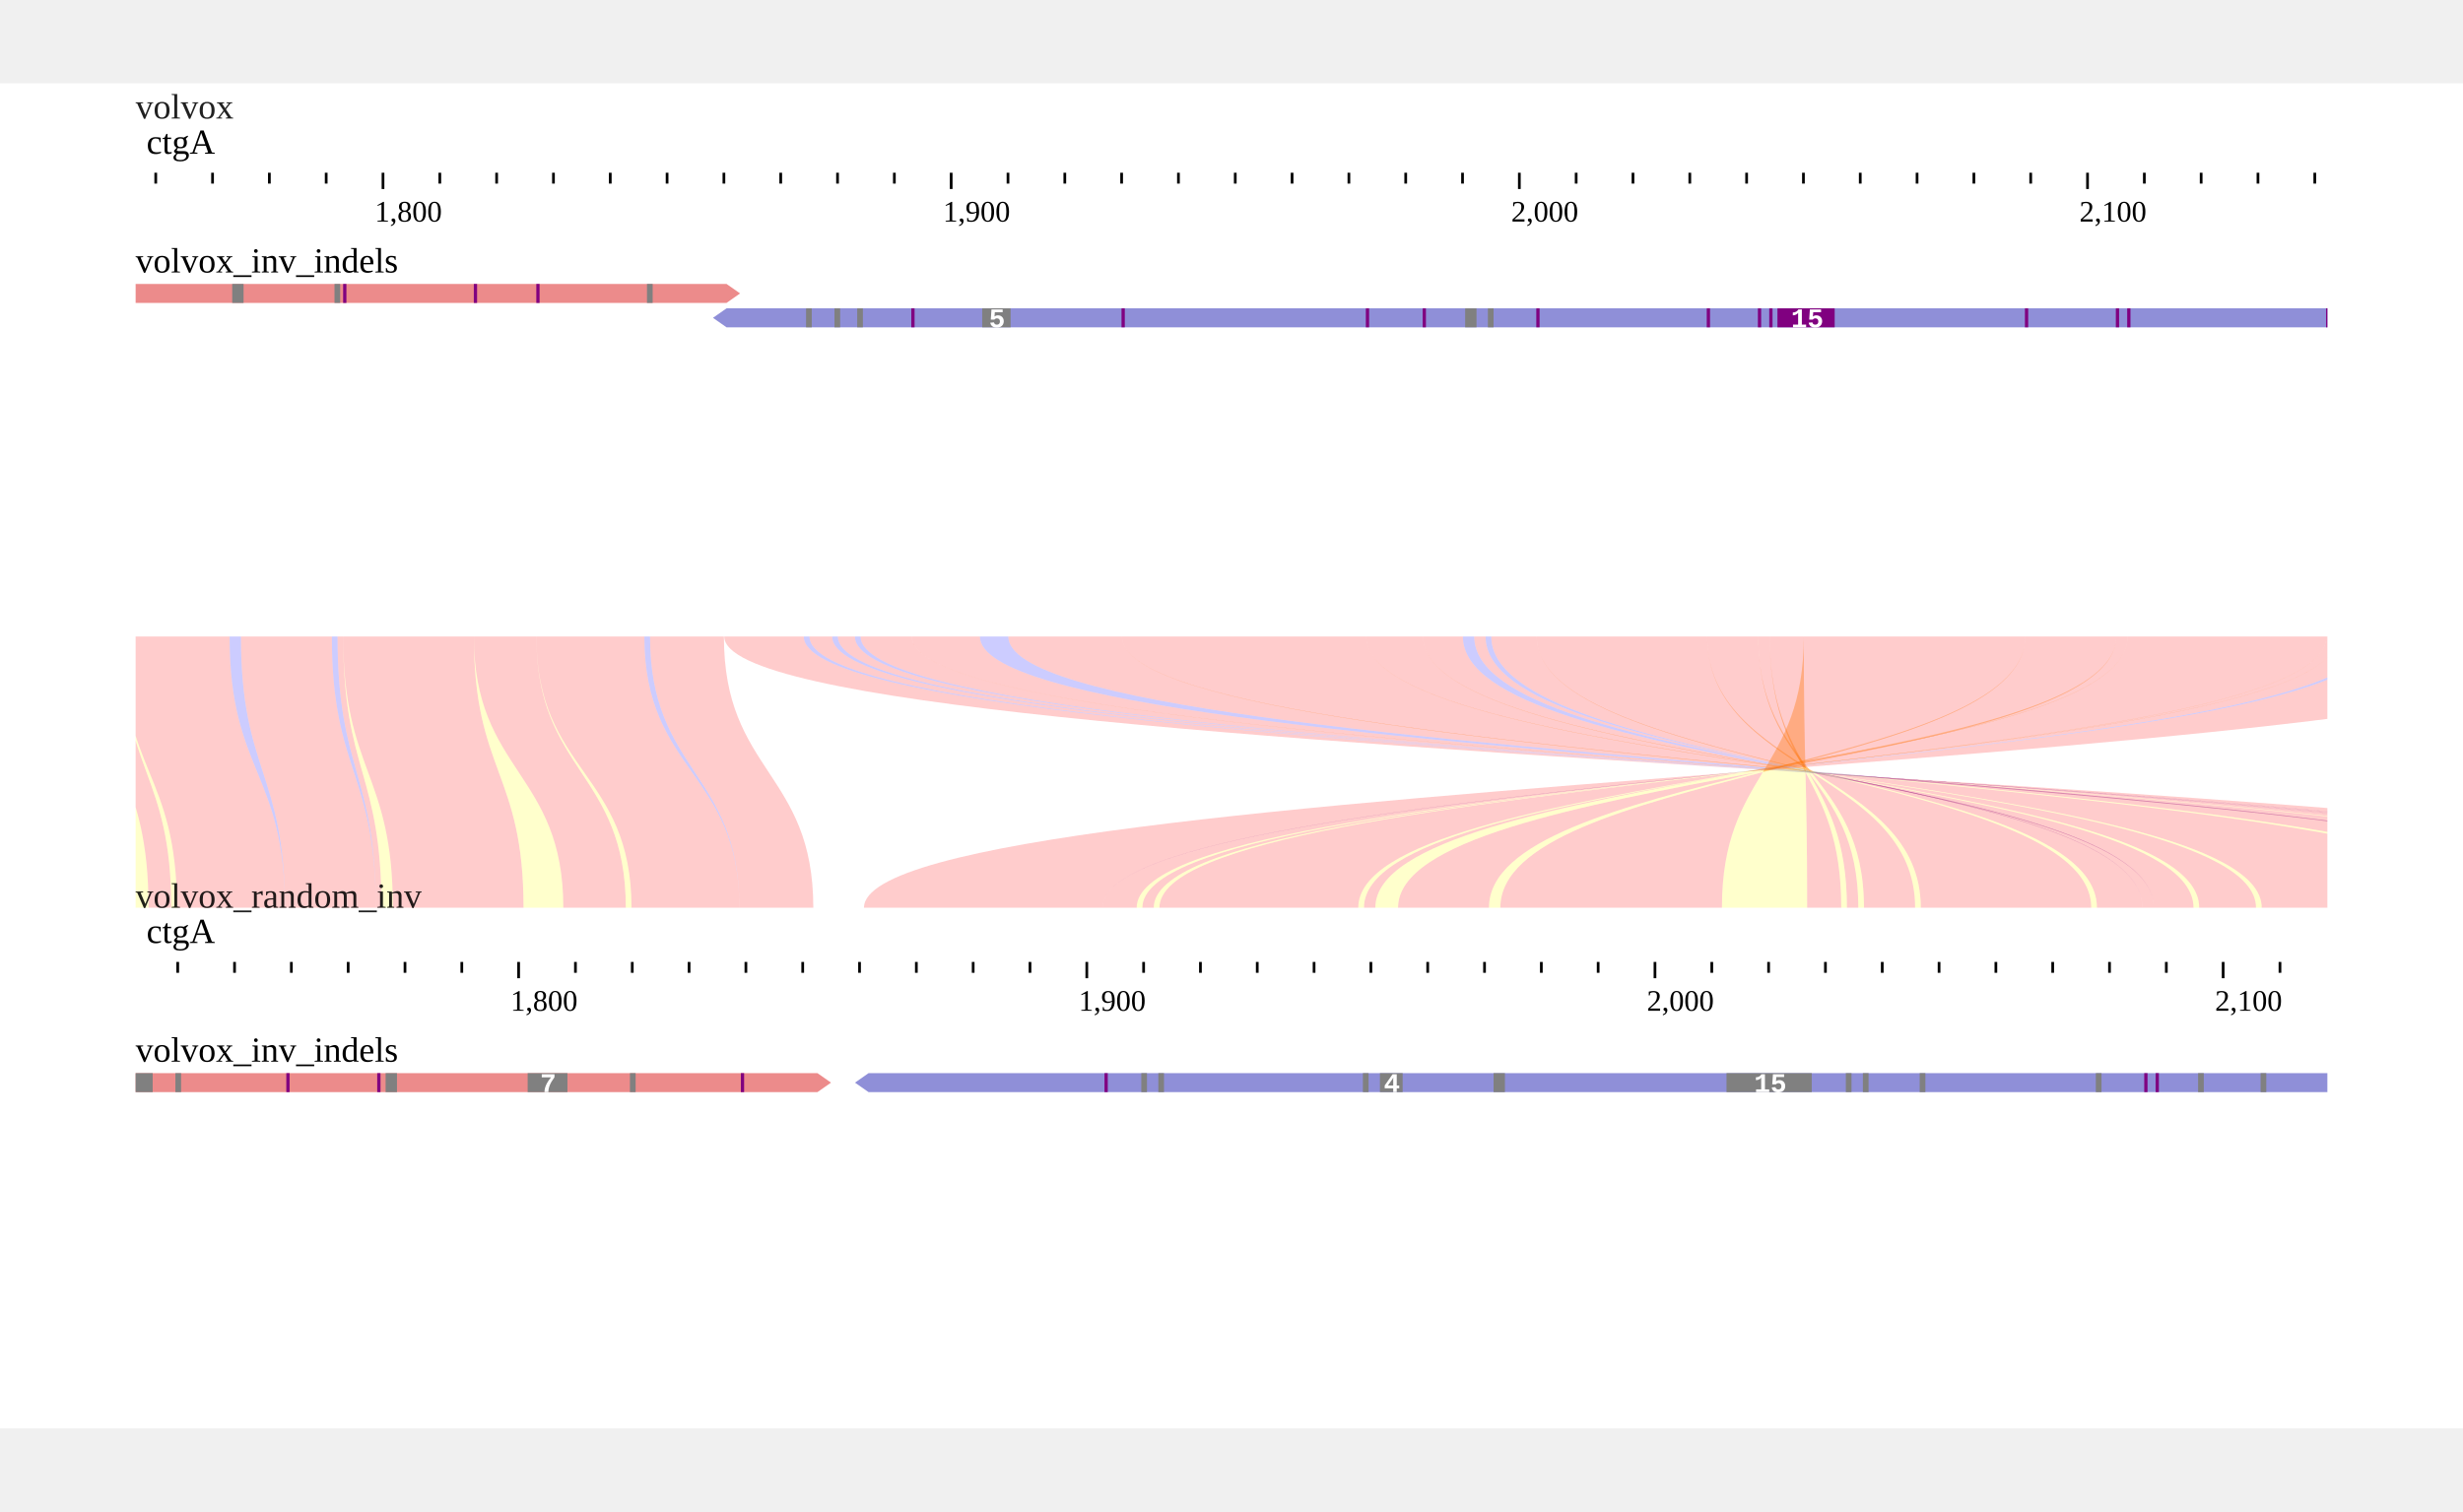
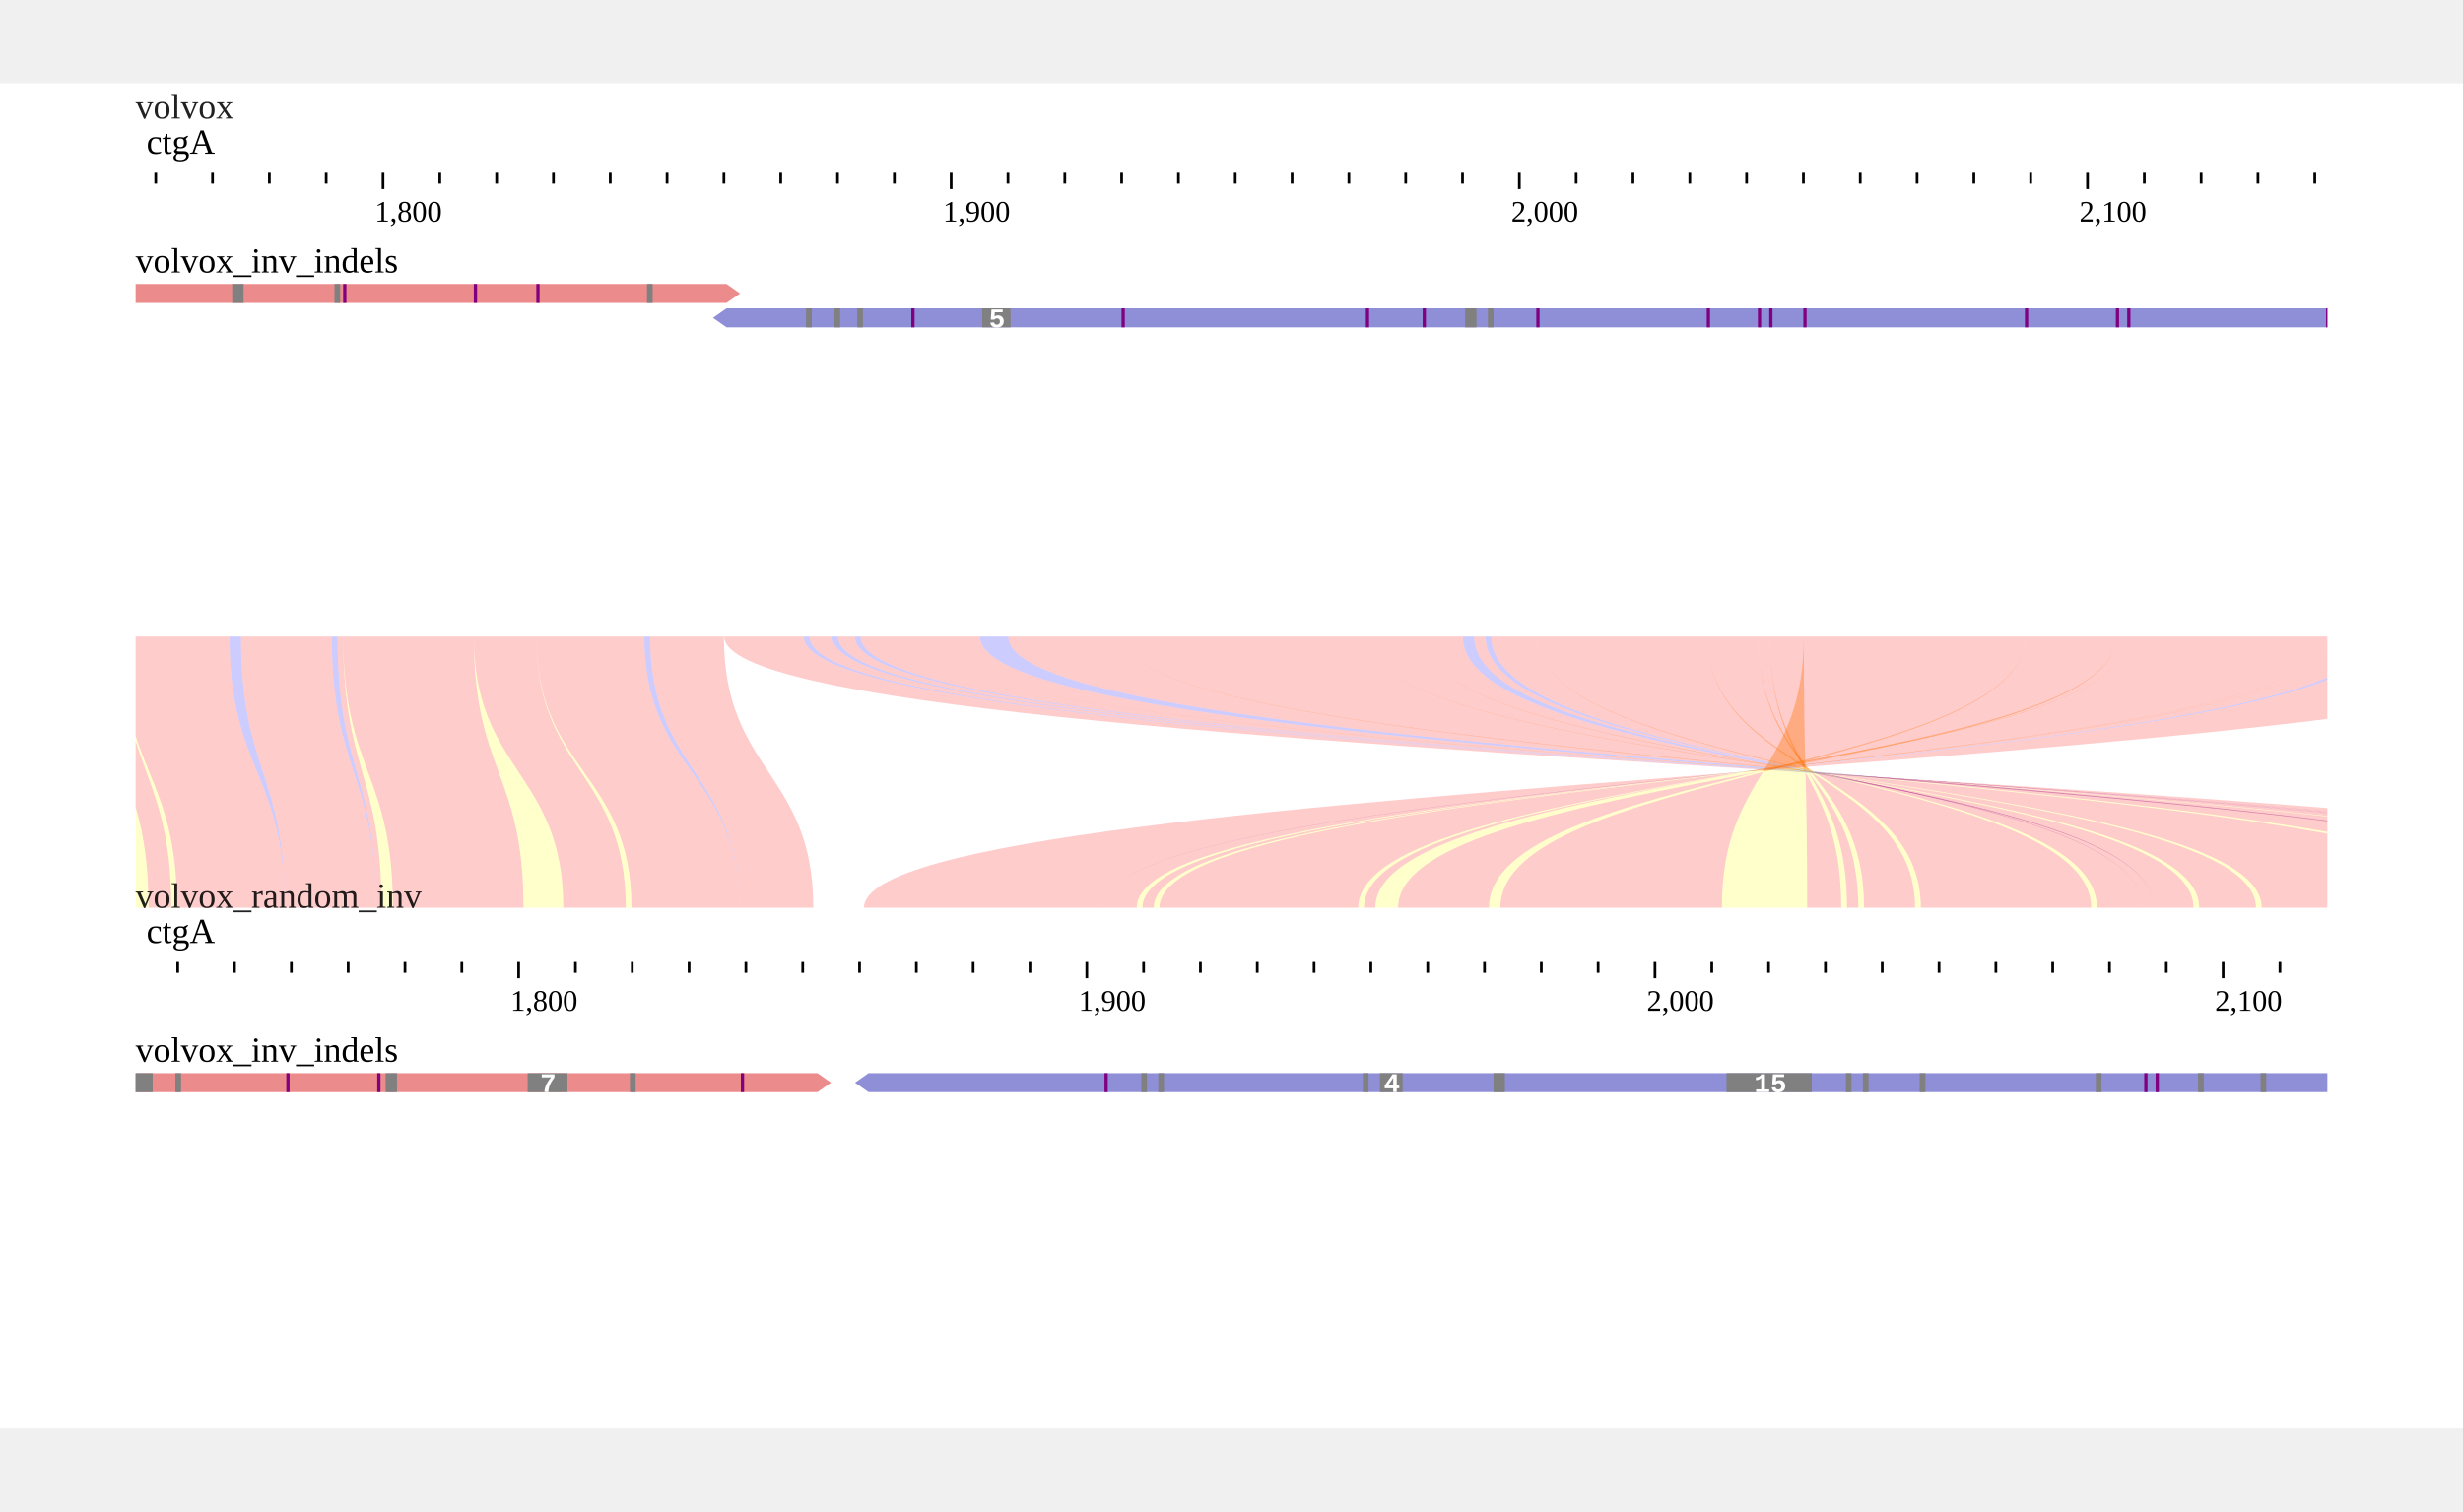
<svg xmlns="http://www.w3.org/2000/svg" width="808" height="496" viewBox="0,0,908,496">
  <rect width="908" height="496" fill="#ffffff" />
  <g transform="translate(50 13)">
    <g transform="translate(0)">
      <text x="0" font-size="13" fill-opacity="0.87" fill="#000000">volvox</text>
      <g>
        <defs>
          <clipPath id="clip-{volvox}ctgA:1756.4618436724566..2141.2146774193548-0">
            <rect x="0" y="0" width="808" height="100" />
          </clipPath>
        </defs>
        <g transform="translate(0 0)">
          <g clip-path="url(#clip-{volvox}ctgA:1756.4618436724566..2141.2146774193548-0)">
            <text x="4" y="13" font-size="13" fill="#000000">ctgA</text>
            <g transform="translate(0 20)">
              <line x1="-34.481" x2="-34.481" y1="0" y2="4" stroke-width="1" stroke="#000000" />
              <line x1="-13.535" x2="-13.535" y1="0" y2="4" stroke-width="1" stroke="#000000" />
              <line x1="7.411" x2="7.411" y1="0" y2="4" stroke-width="1" stroke="#000000" />
              <line x1="28.357" x2="28.357" y1="0" y2="4" stroke-width="1" stroke="#000000" />
              <line x1="49.303" x2="49.303" y1="0" y2="4" stroke-width="1" stroke="#000000" />
              <line x1="70.249" x2="70.249" y1="0" y2="4" stroke-width="1" stroke="#000000" />
              <line x1="91.195" x2="91.195" y1="0" y2="6" stroke-width="1" stroke="#000000" />
              <line x1="112.141" x2="112.141" y1="0" y2="4" stroke-width="1" stroke="#000000" />
              <line x1="133.087" x2="133.087" y1="0" y2="4" stroke-width="1" stroke="#000000" />
              <line x1="154.033" x2="154.033" y1="0" y2="4" stroke-width="1" stroke="#000000" />
              <line x1="174.979" x2="174.979" y1="0" y2="4" stroke-width="1" stroke="#000000" />
              <line x1="195.926" x2="195.926" y1="0" y2="4" stroke-width="1" stroke="#000000" />
              <line x1="216.872" x2="216.872" y1="0" y2="4" stroke-width="1" stroke="#000000" />
              <line x1="237.818" x2="237.818" y1="0" y2="4" stroke-width="1" stroke="#000000" />
              <line x1="258.764" x2="258.764" y1="0" y2="4" stroke-width="1" stroke="#000000" />
              <line x1="279.71" x2="279.71" y1="0" y2="4" stroke-width="1" stroke="#000000" />
              <line x1="300.656" x2="300.656" y1="0" y2="6" stroke-width="1" stroke="#000000" />
              <line x1="321.602" x2="321.602" y1="0" y2="4" stroke-width="1" stroke="#000000" />
              <line x1="342.548" x2="342.548" y1="0" y2="4" stroke-width="1" stroke="#000000" />
              <line x1="363.494" x2="363.494" y1="0" y2="4" stroke-width="1" stroke="#000000" />
              <line x1="384.44" x2="384.44" y1="0" y2="4" stroke-width="1" stroke="#000000" />
              <line x1="405.386" x2="405.386" y1="0" y2="4" stroke-width="1" stroke="#000000" />
              <line x1="426.332" x2="426.332" y1="0" y2="4" stroke-width="1" stroke="#000000" />
              <line x1="447.278" x2="447.278" y1="0" y2="4" stroke-width="1" stroke="#000000" />
              <line x1="468.224" x2="468.224" y1="0" y2="4" stroke-width="1" stroke="#000000" />
              <line x1="489.17" x2="489.17" y1="0" y2="4" stroke-width="1" stroke="#000000" />
              <line x1="510.116" x2="510.116" y1="0" y2="6" stroke-width="1" stroke="#000000" />
              <line x1="531.062" x2="531.062" y1="0" y2="4" stroke-width="1" stroke="#000000" />
              <line x1="552.008" x2="552.008" y1="0" y2="4" stroke-width="1" stroke="#000000" />
              <line x1="572.955" x2="572.955" y1="0" y2="4" stroke-width="1" stroke="#000000" />
              <line x1="593.901" x2="593.901" y1="0" y2="4" stroke-width="1" stroke="#000000" />
              <line x1="614.847" x2="614.847" y1="0" y2="4" stroke-width="1" stroke="#000000" />
              <line x1="635.793" x2="635.793" y1="0" y2="4" stroke-width="1" stroke="#000000" />
              <line x1="656.739" x2="656.739" y1="0" y2="4" stroke-width="1" stroke="#000000" />
              <line x1="677.685" x2="677.685" y1="0" y2="4" stroke-width="1" stroke="#000000" />
              <line x1="698.631" x2="698.631" y1="0" y2="4" stroke-width="1" stroke="#000000" />
              <line x1="719.577" x2="719.577" y1="0" y2="6" stroke-width="1" stroke="#000000" />
              <line x1="740.523" x2="740.523" y1="0" y2="4" stroke-width="1" stroke="#000000" />
              <line x1="761.469" x2="761.469" y1="0" y2="4" stroke-width="1" stroke="#000000" />
              <line x1="782.415" x2="782.415" y1="0" y2="4" stroke-width="1" stroke="#000000" />
              <line x1="803.361" x2="803.361" y1="0" y2="4" stroke-width="1" stroke="#000000" />
              <line x1="824.307" x2="824.307" y1="0" y2="4" stroke-width="1" stroke="#000000" />
              <line x1="845.253" x2="845.253" y1="0" y2="4" stroke-width="1" stroke="#000000" />
              <text x="88.195" y="18" font-size="11" fill="#000000">1,800</text>
              <text x="297.656" y="18" font-size="11" fill="#000000">1,900</text>
              <text x="507.116" y="18" font-size="11" fill="#000000">2,000</text>
              <text x="716.577" y="18" font-size="11" fill="#000000">2,100</text>
            </g>
          </g>
        </g>
      </g>
    </g>
    <g transform="translate(0 43)">
      <g transform="translate(0 0)">
        <g transform="translate(0 18)">
          <defs>
            <clipPath id="clip-jest">
              <rect x="0" y="0" width="808" height="100" />
            </clipPath>
          </defs>
          <g transform="translate(0 0)">
            <g clip-path="url(#clip-jest)">
              <g>
                <defs />
                <g>
                  <g>
                    <path fill="#EC8B8B" stroke="none" paint-order="stroke fill markers" d=" M -3676.033 0 L -3676.033 7 L 217.839 7 L 222.839 3.5 L 217.839 0 Z" />
                    <rect fill="#808080" stroke="none" x="35.608" y="0" width="4.189" height="7" />
                    <rect fill="#808080" stroke="none" x="73.311" y="0" width="2.095" height="7" />
                    <rect fill="#808080" stroke="none" x="188.514" y="0" width="2.095" height="7" />
                    <rect fill="#800080" stroke="none" x="76.5" y="0" width="1.2" height="7" />
                    <rect fill="#800080" stroke="none" x="124.676" y="0" width="1.2" height="7" />
                    <rect fill="#800080" stroke="none" x="147.717" y="0" width="1.2" height="7" />
                    <path fill="#8F8FD8" stroke="none" paint-order="stroke fill markers" d=" M 212.839 12.5 L 217.839 16 L 915.343 16 L 915.343 9 L 217.839 9 Z" />
                    <rect fill="#808080" stroke="none" x="247.163" y="9" width="2.095" height="7" />
                    <rect fill="#808080" stroke="none" x="257.636" y="9" width="2.095" height="7" />
                    <rect fill="#808080" stroke="none" x="266.015" y="9" width="2.095" height="7" />
                    <rect fill="#808080" stroke="none" x="312.096" y="9" width="10.473" height="7" />
                    <text fill="#fff" stroke="none" font-family="Courier New,monospace" font-size="10px" font-style="normal" font-weight="bold" text-decoration="normal" x="314.559" y="16" text-anchor="start" dominant-baseline="alphabetic">5</text>
                    <rect fill="#808080" stroke="none" x="490.138" y="9" width="4.189" height="7" />
                    <rect fill="#808080" stroke="none" x="498.516" y="9" width="2.095" height="7" />
                    <rect fill="#800080" stroke="none" x="285.961" y="9" width="1.2" height="7" />
                    <rect fill="#800080" stroke="none" x="363.461" y="9" width="1.2" height="7" />
                    <rect fill="#800080" stroke="none" x="453.529" y="9" width="1.2" height="7" />
                    <rect fill="#800080" stroke="none" x="474.475" y="9" width="1.2" height="7" />
                    <rect fill="#800080" stroke="none" x="516.368" y="9" width="1.2" height="7" />
                    <rect fill="#800080" stroke="none" x="579.206" y="9" width="1.2" height="7" />
                    <rect fill="#800080" stroke="none" x="598.057" y="9" width="1.2" height="7" />
                    <rect fill="#800080" stroke="none" x="602.246" y="9" width="1.2" height="7" />
-                     <rect fill="purple" stroke="none" x="605.267" y="9" width="21.094" height="7" />
-                     <text fill="#fff" stroke="none" font-family="Courier New,monospace" font-size="10px" font-style="normal" font-weight="bold" text-decoration="normal" x="610.267" y="16" text-anchor="start" dominant-baseline="alphabetic">15</text>
+                     <rect fill="#800080" stroke="none" x="614.814" y="9" width="1.2" height="7" />
                    <rect fill="#800080" stroke="none" x="696.504" y="9" width="1.2" height="7" />
                    <rect fill="#800080" stroke="none" x="730.017" y="9" width="1.2" height="7" />
                    <rect fill="#800080" stroke="none" x="734.207" y="9" width="1.2" height="7" />
                    <rect fill="#800080" stroke="none" x="807.518" y="9" width="1.2" height="7" />
                  </g>
                </g>
              </g>
            </g>
          </g>
          <defs>
            <clipPath id="clip-jest-labels">
              <rect x="0" y="0" width="808" height="100" />
            </clipPath>
          </defs>
          <g clip-path="url(#clip-jest-labels)" />
        </g>
        <g>
          <text x="0" y="5" fill="#000000" font-size="13" dominant-baseline="hanging">volvox_inv_indels</text>
        </g>
      </g>
    </g>
  </g>
  <g transform="translate(0 191)">
    <defs>
      <clipPath id="synclip-1">
        <rect x="0" y="0" width="808" height="100" />
      </clipPath>
    </defs>
    <g transform="translate(50 13)" clip-path="url(#synclip-1)">
      <g>
        <defs />
        <g>
          <g>
            <path fill="none" stroke="none" />
            <path fill="#ffff0033" stroke="none" paint-order="stroke fill markers" d=" M -13.535 0 L -13.535 0 C -13.535 50 4.762 50 4.762 100 L -7.806 100 C -7.806 50 -13.535 50 -13.535 0 Z" />
            <path fill="#ff000033" stroke="none" paint-order="stroke fill markers" d=" M -13.535 0 L -5.157 0 C -5.157 50 13.141 50 13.141 100 L 4.762 100 C 4.762 50 -13.535 50 -13.535 0 Z" />
            <path fill="#ffff0033" stroke="none" paint-order="stroke fill markers" d=" M -5.157 0 L -5.157 0 C -5.157 50 15.235 50 15.235 100 L 13.141 100 C 13.141 50 -5.157 50 -5.157 0 Z" />
            <path fill="#ff000033" stroke="none" paint-order="stroke fill markers" d=" M -5.157 0 L 34.641 0 C 34.641 50 55.033 50 55.033 100 L 15.235 100 C 15.235 50 -5.157 50 -5.157 0 Z" />
            <path fill="#0000ff33" stroke="none" paint-order="stroke fill markers" d=" M 34.641 0 L 38.83 0 C 38.83 50 55.033 50 55.033 100 L 55.033 100 C 55.033 50 34.641 50 34.641 0 Z" />
            <path fill="#ff000033" stroke="none" paint-order="stroke fill markers" d=" M 38.83 0 L 72.344 0 C 72.344 50 88.546 50 88.546 100 L 55.033 100 C 55.033 50 38.83 50 38.83 0 Z" />
            <path fill="#0000ff33" stroke="none" paint-order="stroke fill markers" d=" M 72.344 0 L 74.438 0 C 74.438 50 88.546 50 88.546 100 L 88.546 100 C 88.546 50 72.344 50 72.344 0 Z" />
            <path fill="#ff000033" stroke="none" paint-order="stroke fill markers" d=" M 74.438 0 L 76.533 0 C 76.533 50 90.641 50 90.641 100 L 88.546 100 C 88.546 50 74.438 50 74.438 0 Z" />
            <path fill="#ffff0033" stroke="none" paint-order="stroke fill markers" d=" M 76.533 0 L 76.533 0 C 76.533 50 94.83 50 94.83 100 L 90.641 100 C 90.641 50 76.533 50 76.533 0 Z" />
            <path fill="#ff000033" stroke="none" paint-order="stroke fill markers" d=" M 76.533 0 L 124.709 0 C 124.709 50 143.006 50 143.006 100 L 94.83 100 C 94.83 50 76.533 50 76.533 0 Z" />
            <path fill="#ffff0033" stroke="none" paint-order="stroke fill markers" d=" M 124.709 0 L 124.709 0 C 124.709 50 157.668 50 157.668 100 L 143.006 100 C 143.006 50 124.709 50 124.709 0 Z" />
            <path fill="#ff000033" stroke="none" paint-order="stroke fill markers" d=" M 124.709 0 L 147.75 0 C 147.75 50 180.709 50 180.709 100 L 157.668 100 C 157.668 50 124.709 50 124.709 0 Z" />
            <path fill="#ffff0033" stroke="none" paint-order="stroke fill markers" d=" M 147.75 0 L 147.75 0 C 147.75 50 182.804 50 182.804 100 L 180.709 100 C 180.709 50 147.75 50 147.75 0 Z" />
            <path fill="#ff000033" stroke="none" paint-order="stroke fill markers" d=" M 147.75 0 L 187.547 0 C 187.547 50 222.601 50 222.601 100 L 182.804 100 C 182.804 50 147.75 50 147.75 0 Z" />
            <path fill="#0000ff33" stroke="none" paint-order="stroke fill markers" d=" M 187.547 0 L 189.642 0 C 189.642 50 222.601 50 222.601 100 L 222.601 100 C 222.601 50 187.547 50 187.547 0 Z" />
            <path fill="#ff000033" stroke="none" paint-order="stroke fill markers" d=" M 189.642 0 L 216.872 0 C 216.872 50 249.831 50 249.831 100 L 222.601 100 C 222.601 50 189.642 50 189.642 0 Z" />
            <path fill="#ff000033" stroke="none" paint-order="stroke fill markers" d=" M 217 0 L 246.324 0 C 246.324 50 980.676 50 980.676 100 L 1010 100 C 1010 50 217 50 217 0 Z" />
            <path fill="#0000ff33" stroke="none" paint-order="stroke fill markers" d=" M 246.324 0 L 248.419 0 C 248.419 50 980.676 50 980.676 100 L 980.676 100 C 980.676 50 246.324 50 246.324 0 Z" />
            <path fill="#ff000033" stroke="none" paint-order="stroke fill markers" d=" M 248.419 0 L 256.798 0 C 256.798 50 972.297 50 972.297 100 L 980.676 100 C 980.676 50 248.419 50 248.419 0 Z" />
            <path fill="#0000ff33" stroke="none" paint-order="stroke fill markers" d=" M 256.798 0 L 258.892 0 C 258.892 50 972.297 50 972.297 100 L 972.297 100 C 972.297 50 256.798 50 256.798 0 Z" />
            <path fill="#ff000033" stroke="none" paint-order="stroke fill markers" d=" M 258.892 0 L 265.176 0 C 265.176 50 966.013 50 966.013 100 L 972.297 100 C 972.297 50 258.892 50 258.892 0 Z" />
            <path fill="#0000ff33" stroke="none" paint-order="stroke fill markers" d=" M 265.176 0 L 267.271 0 C 267.271 50 966.013 50 966.013 100 L 966.013 100 C 966.013 50 265.176 50 265.176 0 Z" />
            <path fill="#ff000033" stroke="none" paint-order="stroke fill markers" d=" M 267.271 0 L 286.122 0 C 286.122 50 947.162 50 947.162 100 L 966.013 100 C 966.013 50 267.271 50 267.271 0 Z" />
            <path fill="#ffff0033" stroke="none" paint-order="stroke fill markers" d=" M 286.122 0 L 286.122 0 C 286.122 50 945.067 50 945.067 100 L 947.162 100 C 947.162 50 286.122 50 286.122 0 Z" />
            <path fill="#ff000033" stroke="none" paint-order="stroke fill markers" d=" M 286.122 0 L 311.257 0 C 311.257 50 919.932 50 919.932 100 L 945.067 100 C 945.067 50 286.122 50 286.122 0 Z" />
            <path fill="#0000ff33" stroke="none" paint-order="stroke fill markers" d=" M 311.257 0 L 321.73 0 C 321.73 50 919.932 50 919.932 100 L 919.932 100 C 919.932 50 311.257 50 311.257 0 Z" />
            <path fill="#ff000033" stroke="none" paint-order="stroke fill markers" d=" M 321.73 0 L 363.622 0 C 363.622 50 878.04 50 878.04 100 L 919.932 100 C 919.932 50 321.73 50 321.73 0 Z" />
            <path fill="#ffff0033" stroke="none" paint-order="stroke fill markers" d=" M 363.622 0 L 363.622 0 C 363.622 50 873.851 50 873.851 100 L 878.04 100 C 878.04 50 363.622 50 363.622 0 Z" />
            <path fill="#ff000033" stroke="none" paint-order="stroke fill markers" d=" M 363.622 0 L 453.69 0 C 453.69 50 783.783 50 783.783 100 L 873.851 100 C 873.851 50 363.622 50 363.622 0 Z" />
            <path fill="#ffff0033" stroke="none" paint-order="stroke fill markers" d=" M 453.69 0 L 453.69 0 C 453.69 50 781.688 50 781.688 100 L 783.783 100 C 783.783 50 453.69 50 453.69 0 Z" />
            <path fill="#ff000033" stroke="none" paint-order="stroke fill markers" d=" M 453.69 0 L 474.636 0 C 474.636 50 760.742 50 760.742 100 L 781.688 100 C 781.688 50 453.69 50 453.69 0 Z" />
            <path fill="#ffff0033" stroke="none" paint-order="stroke fill markers" d=" M 474.636 0 L 474.636 0 C 474.636 50 758.647 50 758.647 100 L 760.742 100 C 760.742 50 474.636 50 474.636 0 Z" />
            <path fill="#ff000033" stroke="none" paint-order="stroke fill markers" d=" M 474.636 0 L 489.299 0 C 489.299 50 743.985 50 743.985 100 L 758.647 100 C 758.647 50 474.636 50 474.636 0 Z" />
            <path fill="#0000ff33" stroke="none" paint-order="stroke fill markers" d=" M 489.299 0 L 493.488 0 C 493.488 50 743.985 50 743.985 100 L 743.985 100 C 743.985 50 489.299 50 489.299 0 Z" />
            <path fill="#ff000033" stroke="none" paint-order="stroke fill markers" d=" M 493.488 0 L 497.677 0 C 497.677 50 739.796 50 739.796 100 L 743.985 100 C 743.985 50 493.488 50 493.488 0 Z" />
            <path fill="#0000ff33" stroke="none" paint-order="stroke fill markers" d=" M 497.677 0 L 499.772 0 C 499.772 50 739.796 50 739.796 100 L 739.796 100 C 739.796 50 497.677 50 497.677 0 Z" />
            <path fill="#ff000033" stroke="none" paint-order="stroke fill markers" d=" M 499.772 0 L 516.529 0 C 516.529 50 723.039 50 723.039 100 L 739.796 100 C 739.796 50 499.772 50 499.772 0 Z" />
            <path fill="#ffff0033" stroke="none" paint-order="stroke fill markers" d=" M 516.529 0 L 516.529 0 C 516.529 50 720.944 50 720.944 100 L 723.039 100 C 723.039 50 516.529 50 516.529 0 Z" />
            <path fill="#ff000033" stroke="none" paint-order="stroke fill markers" d=" M 516.529 0 L 579.367 0 C 579.367 50 658.106 50 658.106 100 L 720.944 100 C 720.944 50 516.529 50 516.529 0 Z" />
            <path fill="#ffff0033" stroke="none" paint-order="stroke fill markers" d=" M 579.367 0 L 579.367 0 C 579.367 50 656.012 50 656.012 100 L 658.106 100 C 658.106 50 579.367 50 579.367 0 Z" />
            <path fill="#ff000033" stroke="none" paint-order="stroke fill markers" d=" M 579.367 0 L 598.218 0 C 598.218 50 637.16 50 637.16 100 L 656.012 100 C 656.012 50 579.367 50 579.367 0 Z" />
            <path fill="#ffff0033" stroke="none" paint-order="stroke fill markers" d=" M 598.218 0 L 598.218 0 C 598.218 50 635.066 50 635.066 100 L 637.16 100 C 637.16 50 598.218 50 598.218 0 Z" />
            <path fill="#ff000033" stroke="none" paint-order="stroke fill markers" d=" M 598.218 0 L 602.407 0 C 602.407 50 630.876 50 630.876 100 L 635.066 100 C 635.066 50 598.218 50 598.218 0 Z" />
            <path fill="#ffff0033" stroke="none" paint-order="stroke fill markers" d=" M 602.407 0 L 602.407 0 C 602.407 50 628.782 50 628.782 100 L 630.876 100 C 630.876 50 602.407 50 602.407 0 Z" />
            <path fill="#ff000033" stroke="none" paint-order="stroke fill markers" d=" M 602.407 0 L 614.975 0 C 614.975 50 616.214 50 616.214 100 L 628.782 100 C 628.782 50 602.407 50 602.407 0 Z" />
            <path fill="#ffff0033" stroke="none" paint-order="stroke fill markers" d=" M 614.975 0 L 614.975 0 C 614.975 50 584.795 50 584.795 100 L 616.214 100 C 616.214 50 614.975 50 614.975 0 Z" />
            <path fill="#ff000033" stroke="none" paint-order="stroke fill markers" d=" M 614.975 0 L 696.665 0 C 696.665 50 503.105 50 503.105 100 L 584.795 100 C 584.795 50 614.975 50 614.975 0 Z" />
            <path fill="#ffff0033" stroke="none" paint-order="stroke fill markers" d=" M 696.665 0 L 696.665 0 C 696.665 50 498.916 50 498.916 100 L 503.105 100 C 503.105 50 696.665 50 696.665 0 Z" />
            <path fill="#ff000033" stroke="none" paint-order="stroke fill markers" d=" M 696.665 0 L 730.178 0 C 730.178 50 465.403 50 465.403 100 L 498.916 100 C 498.916 50 696.665 50 696.665 0 Z" />
            <path fill="#ffff0033" stroke="none" paint-order="stroke fill markers" d=" M 730.178 0 L 730.178 0 C 730.178 50 457.024 50 457.024 100 L 465.403 100 C 465.403 50 730.178 50 730.178 0 Z" />
            <path fill="#ff000033" stroke="none" paint-order="stroke fill markers" d=" M 730.178 0 L 734.368 0 C 734.368 50 452.835 50 452.835 100 L 457.024 100 C 457.024 50 730.178 50 730.178 0 Z" />
            <path fill="#ffff0033" stroke="none" paint-order="stroke fill markers" d=" M 734.368 0 L 734.368 0 C 734.368 50 450.74 50 450.74 100 L 452.835 100 C 452.835 50 734.368 50 734.368 0 Z" />
            <path fill="#ff000033" stroke="none" paint-order="stroke fill markers" d=" M 734.368 0 L 807.679 0 C 807.679 50 377.429 50 377.429 100 L 450.74 100 C 450.74 50 734.368 50 734.368 0 Z" />
            <path fill="#ffff0033" stroke="none" paint-order="stroke fill markers" d=" M 807.679 0 L 807.679 0 C 807.679 50 375.335 50 375.335 100 L 377.429 100 C 377.429 50 807.679 50 807.679 0 Z" />
            <path fill="#ff000033" stroke="none" paint-order="stroke fill markers" d=" M 807.679 0 L 811.868 0 C 811.868 50 371.145 50 371.145 100 L 375.335 100 C 375.335 50 807.679 50 807.679 0 Z" />
            <path fill="#ffff0033" stroke="none" paint-order="stroke fill markers" d=" M 811.868 0 L 811.868 0 C 811.868 50 369.051 50 369.051 100 L 371.145 100 C 371.145 50 811.868 50 811.868 0 Z" />
            <path fill="#ff000033" stroke="none" paint-order="stroke fill markers" d=" M 811.868 0 L 824.436 0 C 824.436 50 356.483 50 356.483 100 L 369.051 100 C 369.051 50 811.868 50 811.868 0 Z" />
            <path fill="#0000ff33" stroke="none" paint-order="stroke fill markers" d=" M 824.436 0 L 826.53 0 C 826.53 50 356.483 50 356.483 100 L 356.483 100 C 356.483 50 824.436 50 824.436 0 Z" />
            <path fill="#ff000033" stroke="none" paint-order="stroke fill markers" d=" M 826.53 0 L 914.504 0 C 914.504 50 268.51 50 268.51 100 L 356.483 100 C 356.483 50 826.53 50 826.53 0 Z" />
          </g>
        </g>
      </g>
    </g>
    <g transform="translate(0 100)">
      <g transform="translate(50 13)">
        <g transform="translate(0)">
          <text x="0" font-size="13" fill-opacity="0.87" fill="#000000">volvox_random_inv</text>
          <g>
            <defs>
              <clipPath id="clip-{volvox_random_inv}ctgA:1732.5910000000001..2117.3438337468983-0">
                <rect x="0" y="0" width="808" height="100" />
              </clipPath>
            </defs>
            <g transform="translate(0 0)">
              <g clip-path="url(#clip-{volvox_random_inv}ctgA:1732.5910000000001..2117.3438337468983-0)">
                <text x="4" y="13" font-size="13" fill="#000000">ctgA</text>
                <g transform="translate(0 20)">
                  <line x1="-26.373" x2="-26.373" y1="0" y2="4" stroke-width="1" stroke="#000000" />
                  <line x1="-5.427" x2="-5.427" y1="0" y2="4" stroke-width="1" stroke="#000000" />
                  <line x1="15.519" x2="15.519" y1="0" y2="4" stroke-width="1" stroke="#000000" />
                  <line x1="36.465" x2="36.465" y1="0" y2="4" stroke-width="1" stroke="#000000" />
                  <line x1="57.411" x2="57.411" y1="0" y2="4" stroke-width="1" stroke="#000000" />
                  <line x1="78.357" x2="78.357" y1="0" y2="4" stroke-width="1" stroke="#000000" />
                  <line x1="99.303" x2="99.303" y1="0" y2="4" stroke-width="1" stroke="#000000" />
                  <line x1="120.249" x2="120.249" y1="0" y2="4" stroke-width="1" stroke="#000000" />
                  <line x1="141.195" x2="141.195" y1="0" y2="6" stroke-width="1" stroke="#000000" />
                  <line x1="162.141" x2="162.141" y1="0" y2="4" stroke-width="1" stroke="#000000" />
                  <line x1="183.087" x2="183.087" y1="0" y2="4" stroke-width="1" stroke="#000000" />
                  <line x1="204.033" x2="204.033" y1="0" y2="4" stroke-width="1" stroke="#000000" />
                  <line x1="224.979" x2="224.979" y1="0" y2="4" stroke-width="1" stroke="#000000" />
                  <line x1="245.926" x2="245.926" y1="0" y2="4" stroke-width="1" stroke="#000000" />
                  <line x1="266.872" x2="266.872" y1="0" y2="4" stroke-width="1" stroke="#000000" />
                  <line x1="287.818" x2="287.818" y1="0" y2="4" stroke-width="1" stroke="#000000" />
                  <line x1="308.764" x2="308.764" y1="0" y2="4" stroke-width="1" stroke="#000000" />
                  <line x1="329.71" x2="329.71" y1="0" y2="4" stroke-width="1" stroke="#000000" />
                  <line x1="350.656" x2="350.656" y1="0" y2="6" stroke-width="1" stroke="#000000" />
                  <line x1="371.602" x2="371.602" y1="0" y2="4" stroke-width="1" stroke="#000000" />
                  <line x1="392.548" x2="392.548" y1="0" y2="4" stroke-width="1" stroke="#000000" />
                  <line x1="413.494" x2="413.494" y1="0" y2="4" stroke-width="1" stroke="#000000" />
                  <line x1="434.44" x2="434.44" y1="0" y2="4" stroke-width="1" stroke="#000000" />
                  <line x1="455.386" x2="455.386" y1="0" y2="4" stroke-width="1" stroke="#000000" />
                  <line x1="476.332" x2="476.332" y1="0" y2="4" stroke-width="1" stroke="#000000" />
                  <line x1="497.278" x2="497.278" y1="0" y2="4" stroke-width="1" stroke="#000000" />
                  <line x1="518.224" x2="518.224" y1="0" y2="4" stroke-width="1" stroke="#000000" />
                  <line x1="539.17" x2="539.17" y1="0" y2="4" stroke-width="1" stroke="#000000" />
                  <line x1="560.116" x2="560.116" y1="0" y2="6" stroke-width="1" stroke="#000000" />
                  <line x1="581.062" x2="581.062" y1="0" y2="4" stroke-width="1" stroke="#000000" />
                  <line x1="602.008" x2="602.008" y1="0" y2="4" stroke-width="1" stroke="#000000" />
                  <line x1="622.955" x2="622.955" y1="0" y2="4" stroke-width="1" stroke="#000000" />
                  <line x1="643.901" x2="643.901" y1="0" y2="4" stroke-width="1" stroke="#000000" />
                  <line x1="664.847" x2="664.847" y1="0" y2="4" stroke-width="1" stroke="#000000" />
                  <line x1="685.793" x2="685.793" y1="0" y2="4" stroke-width="1" stroke="#000000" />
                  <line x1="706.739" x2="706.739" y1="0" y2="4" stroke-width="1" stroke="#000000" />
                  <line x1="727.685" x2="727.685" y1="0" y2="4" stroke-width="1" stroke="#000000" />
                  <line x1="748.631" x2="748.631" y1="0" y2="4" stroke-width="1" stroke="#000000" />
                  <line x1="769.577" x2="769.577" y1="0" y2="6" stroke-width="1" stroke="#000000" />
                  <line x1="790.523" x2="790.523" y1="0" y2="4" stroke-width="1" stroke="#000000" />
                  <line x1="811.469" x2="811.469" y1="0" y2="4" stroke-width="1" stroke="#000000" />
                  <line x1="832.415" x2="832.415" y1="0" y2="4" stroke-width="1" stroke="#000000" />
                  <text x="138.195" y="18" font-size="11" fill="#000000">1,800</text>
                  <text x="347.656" y="18" font-size="11" fill="#000000">1,900</text>
                  <text x="557.116" y="18" font-size="11" fill="#000000">2,000</text>
                  <text x="766.577" y="18" font-size="11" fill="#000000">2,100</text>
                </g>
              </g>
            </g>
          </g>
        </g>
        <g transform="translate(0 43)">
          <g transform="translate(0 0)">
            <g transform="translate(0 18)">
              <defs>
                <clipPath id="clip-jest">
                  <rect x="0" y="0" width="808" height="100" />
                </clipPath>
              </defs>
              <g transform="translate(0 0)">
                <g clip-path="url(#clip-jest)">
                  <g>
                    <defs />
                    <g>
                      <g>
                        <path fill="#EC8B8B" stroke="none" paint-order="stroke fill markers" d=" M -3619.478 0 L -3619.478 7 L 251.353 7 L 256.353 3.5 L 251.353 0 Z" />
                        <rect fill="#808080" stroke="none" x="-6.284" y="0" width="12.568" height="7" />
                        <rect fill="#808080" stroke="none" x="14.662" y="0" width="2.095" height="7" />
                        <rect fill="#808080" stroke="none" x="92.163" y="0" width="4.189" height="7" />
                        <rect fill="#808080" stroke="none" x="144.528" y="0" width="14.662" height="7" />
                        <text fill="#fff" stroke="none" font-family="Courier New,monospace" font-size="10px" font-style="normal" font-weight="bold" text-decoration="normal" x="149.085" y="7" text-anchor="start" dominant-baseline="alphabetic">7</text>
                        <rect fill="#808080" stroke="none" x="182.231" y="0" width="2.095" height="7" />
                        <rect fill="#800080" stroke="none" x="55.554" y="0" width="1.2" height="7" />
                        <rect fill="#800080" stroke="none" x="89.068" y="0" width="1.2" height="7" />
                        <rect fill="#800080" stroke="none" x="223.123" y="0" width="1.2" height="7" />
                        <path fill="#8F8FD8" stroke="none" paint-order="stroke fill markers" d=" M 265.204 3.5 L 270.204 7 L 1011.694 7 L 1011.694 0 L 270.204 0 Z" />
                        <rect fill="#808080" stroke="none" x="370.745" y="0" width="2.095" height="7" />
                        <rect fill="#808080" stroke="none" x="377.029" y="0" width="2.095" height="7" />
                        <rect fill="#808080" stroke="none" x="452.435" y="0" width="2.095" height="7" />
                        <rect fill="#808080" stroke="none" x="458.719" y="0" width="8.378" height="7" />
                        <text fill="#fff" stroke="none" font-family="Courier New,monospace" font-size="10px" font-style="normal" font-weight="bold" text-decoration="normal" x="460.134" y="7" text-anchor="start" dominant-baseline="alphabetic">4</text>
                        <rect fill="#808080" stroke="none" x="500.611" y="0" width="4.189" height="7" />
                        <rect fill="#808080" stroke="none" x="586.49" y="0" width="31.419" height="7" />
                        <text fill="#fff" stroke="none" font-family="Courier New,monospace" font-size="10px" font-style="normal" font-weight="bold" text-decoration="normal" x="596.652" y="7" text-anchor="start" dominant-baseline="alphabetic">15</text>
                        <rect fill="#808080" stroke="none" x="630.476" y="0" width="2.095" height="7" />
                        <rect fill="#808080" stroke="none" x="636.76" y="0" width="2.095" height="7" />
                        <rect fill="#808080" stroke="none" x="657.706" y="0" width="2.095" height="7" />
                        <rect fill="#808080" stroke="none" x="722.639" y="0" width="2.095" height="7" />
                        <rect fill="#808080" stroke="none" x="760.342" y="0" width="2.095" height="7" />
                        <rect fill="#808080" stroke="none" x="783.382" y="0" width="2.095" height="7" />
                        <rect fill="#800080" stroke="none" x="357.178" y="0" width="1.2" height="7" />
                        <rect fill="#800080" stroke="none" x="740.49" y="0" width="1.2" height="7" />
                        <rect fill="#800080" stroke="none" x="744.68" y="0" width="1.2" height="7" />
                      </g>
                    </g>
                  </g>
                </g>
              </g>
              <defs>
                <clipPath id="clip-jest-labels">
                  <rect x="0" y="0" width="808" height="100" />
                </clipPath>
              </defs>
              <g clip-path="url(#clip-jest-labels)" />
            </g>
            <g>
              <text x="0" y="5" fill="#000000" font-size="13" dominant-baseline="hanging">volvox_inv_indels</text>
            </g>
          </g>
        </g>
      </g>
    </g>
  </g>
</svg>
